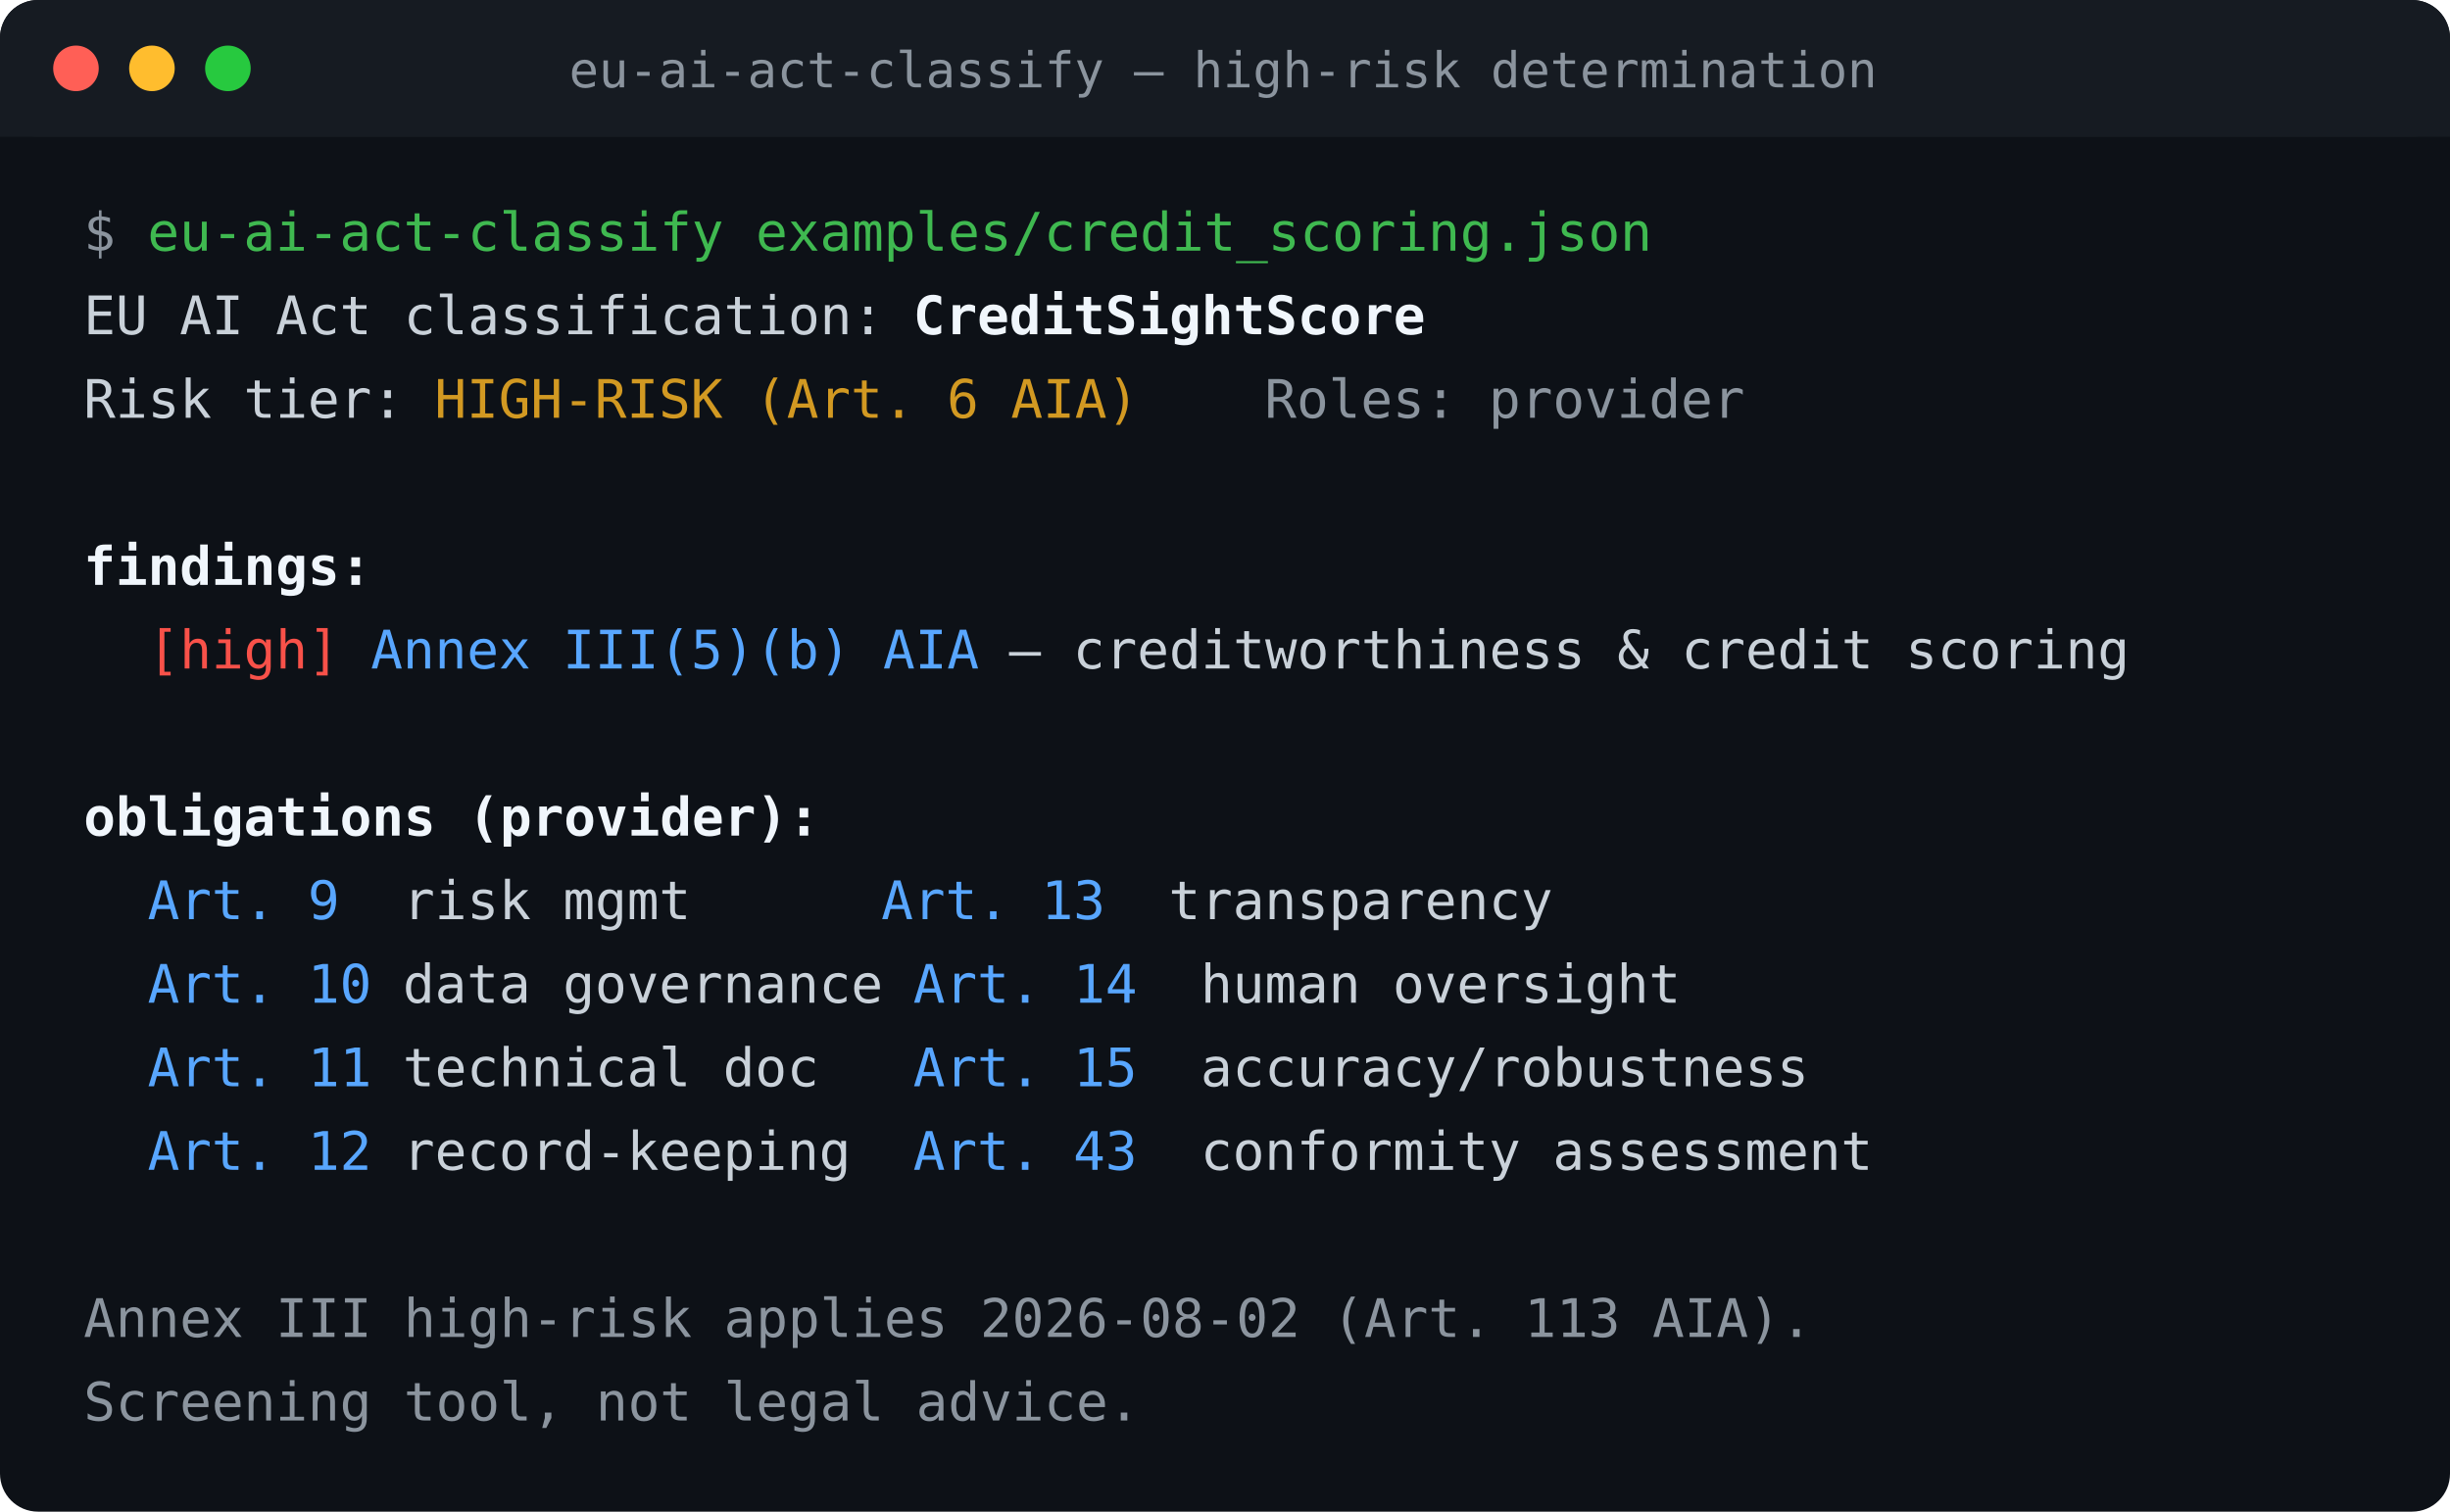
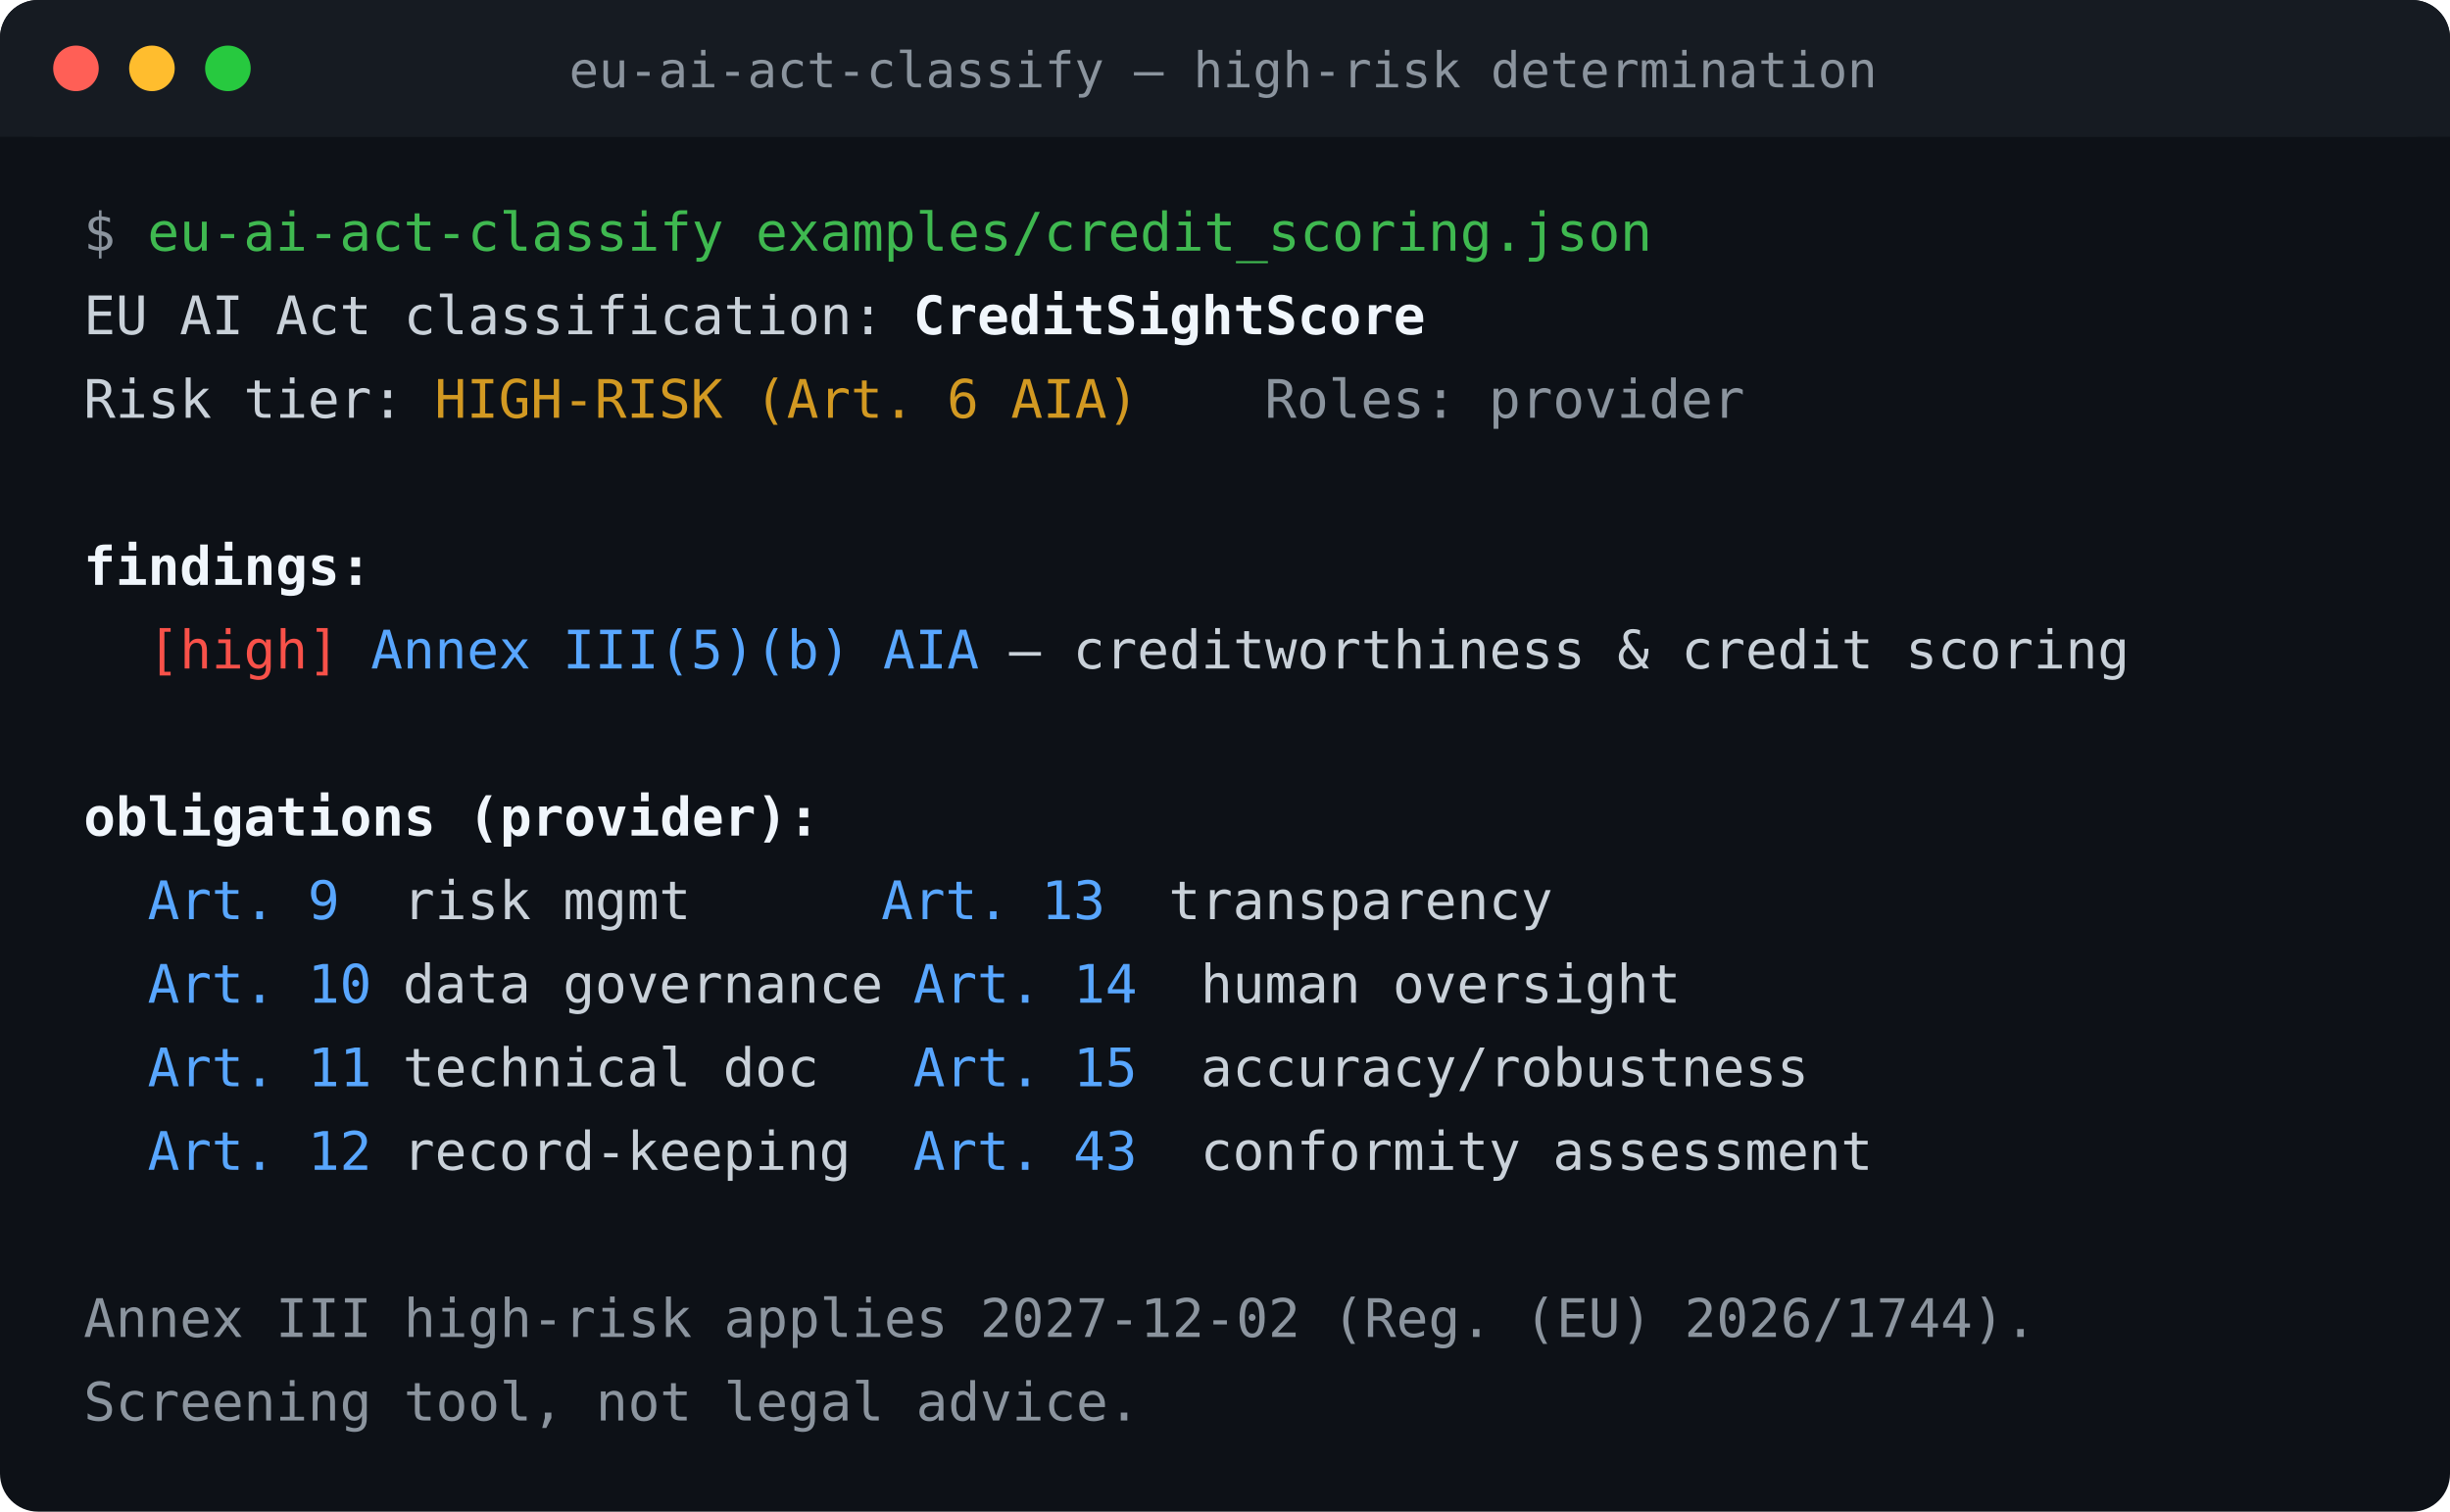
<svg xmlns="http://www.w3.org/2000/svg" width="645" height="398" viewBox="0 0 645 398" font-family="SFMono-Regular,ui-monospace,Menlo,Consolas,monospace">
  <rect x="0" y="0" width="645" height="398" rx="10" fill="#0d1117" />
  <rect x="0" y="0" width="645" height="36" rx="10" fill="#161b22" />
  <rect x="0" y="26" width="645" height="10" fill="#161b22" />
  <circle cx="20" cy="18" r="6" fill="#ff5f56" />
  <circle cx="40" cy="18" r="6" fill="#ffbd2e" />
  <circle cx="60" cy="18" r="6" fill="#27c93f" />
  <text x="322" y="23" fill="#8b949e" font-size="13" text-anchor="middle">eu-ai-act-classify — high-risk determination</text>
  <text x="22.0" y="66" fill="#8b949e" font-size="14" xml:space="preserve">$ </text>
  <text x="38.8" y="66" fill="#3fb950" font-size="14" xml:space="preserve">eu-ai-act-classify examples/credit_scoring.json</text>
  <text x="22.0" y="88" fill="#c9d1d9" font-size="14" xml:space="preserve">EU AI Act classification: </text>
  <text x="240.4" y="88" fill="#f0f6fc" font-size="14" font-weight="700" xml:space="preserve">CreditSightScore</text>
  <text x="22.0" y="110" fill="#c9d1d9" font-size="14" xml:space="preserve">Risk tier: </text>
  <text x="114.4" y="110" fill="#d29922" font-size="14" xml:space="preserve">HIGH-RISK (Art. 6 AIA)</text>
  <text x="299.2" y="110" fill="#8b949e" font-size="14" xml:space="preserve">    Roles: provider</text>
  <text x="22.0" y="132" fill="#c9d1d9" font-size="14" xml:space="preserve" />
  <text x="22.0" y="154" fill="#f0f6fc" font-size="14" font-weight="700" xml:space="preserve">findings:</text>
  <text x="22.0" y="176" fill="#f85149" font-size="14" xml:space="preserve">  [high] </text>
  <text x="97.6" y="176" fill="#58a6ff" font-size="14" xml:space="preserve">Annex III(5)(b) AIA</text>
  <text x="257.2" y="176" fill="#c9d1d9" font-size="14" xml:space="preserve"> — creditworthiness &amp; credit scoring</text>
  <text x="22.0" y="198" fill="#c9d1d9" font-size="14" xml:space="preserve" />
  <text x="22.0" y="220" fill="#f0f6fc" font-size="14" font-weight="700" xml:space="preserve">obligations (provider):</text>
  <text x="22.0" y="242" fill="#58a6ff" font-size="14" xml:space="preserve">  Art. 9</text>
  <text x="89.2" y="242" fill="#c9d1d9" font-size="14" xml:space="preserve">  risk mgmt      </text>
  <text x="232.0" y="242" fill="#58a6ff" font-size="14" xml:space="preserve">Art. 13</text>
  <text x="290.8" y="242" fill="#c9d1d9" font-size="14" xml:space="preserve">  transparency</text>
  <text x="22.0" y="264" fill="#58a6ff" font-size="14" xml:space="preserve">  Art. 10</text>
  <text x="97.6" y="264" fill="#c9d1d9" font-size="14" xml:space="preserve"> data governance </text>
  <text x="240.4" y="264" fill="#58a6ff" font-size="14" xml:space="preserve">Art. 14</text>
  <text x="299.2" y="264" fill="#c9d1d9" font-size="14" xml:space="preserve">  human oversight</text>
  <text x="22.0" y="286" fill="#58a6ff" font-size="14" xml:space="preserve">  Art. 11</text>
  <text x="97.6" y="286" fill="#c9d1d9" font-size="14" xml:space="preserve"> technical doc   </text>
  <text x="240.4" y="286" fill="#58a6ff" font-size="14" xml:space="preserve">Art. 15</text>
  <text x="299.2" y="286" fill="#c9d1d9" font-size="14" xml:space="preserve">  accuracy/robustness</text>
  <text x="22.0" y="308" fill="#58a6ff" font-size="14" xml:space="preserve">  Art. 12</text>
  <text x="97.6" y="308" fill="#c9d1d9" font-size="14" xml:space="preserve"> record-keeping  </text>
  <text x="240.4" y="308" fill="#58a6ff" font-size="14" xml:space="preserve">Art. 43</text>
  <text x="299.2" y="308" fill="#c9d1d9" font-size="14" xml:space="preserve">  conformity assessment</text>
  <text x="22.0" y="330" fill="#c9d1d9" font-size="14" xml:space="preserve" />
-   <text x="22.0" y="352" fill="#8b949e" font-size="14" xml:space="preserve">Annex III high-risk applies 2026-08-02 (Art. 113 AIA).</text>
+   <text x="22.0" y="352" fill="#8b949e" font-size="14" xml:space="preserve">Annex III high-risk applies 2027-12-02 (Reg. (EU) 2026/1744).</text>
  <text x="22.0" y="374" fill="#8b949e" font-size="14" xml:space="preserve">Screening tool, not legal advice.</text>
</svg>
